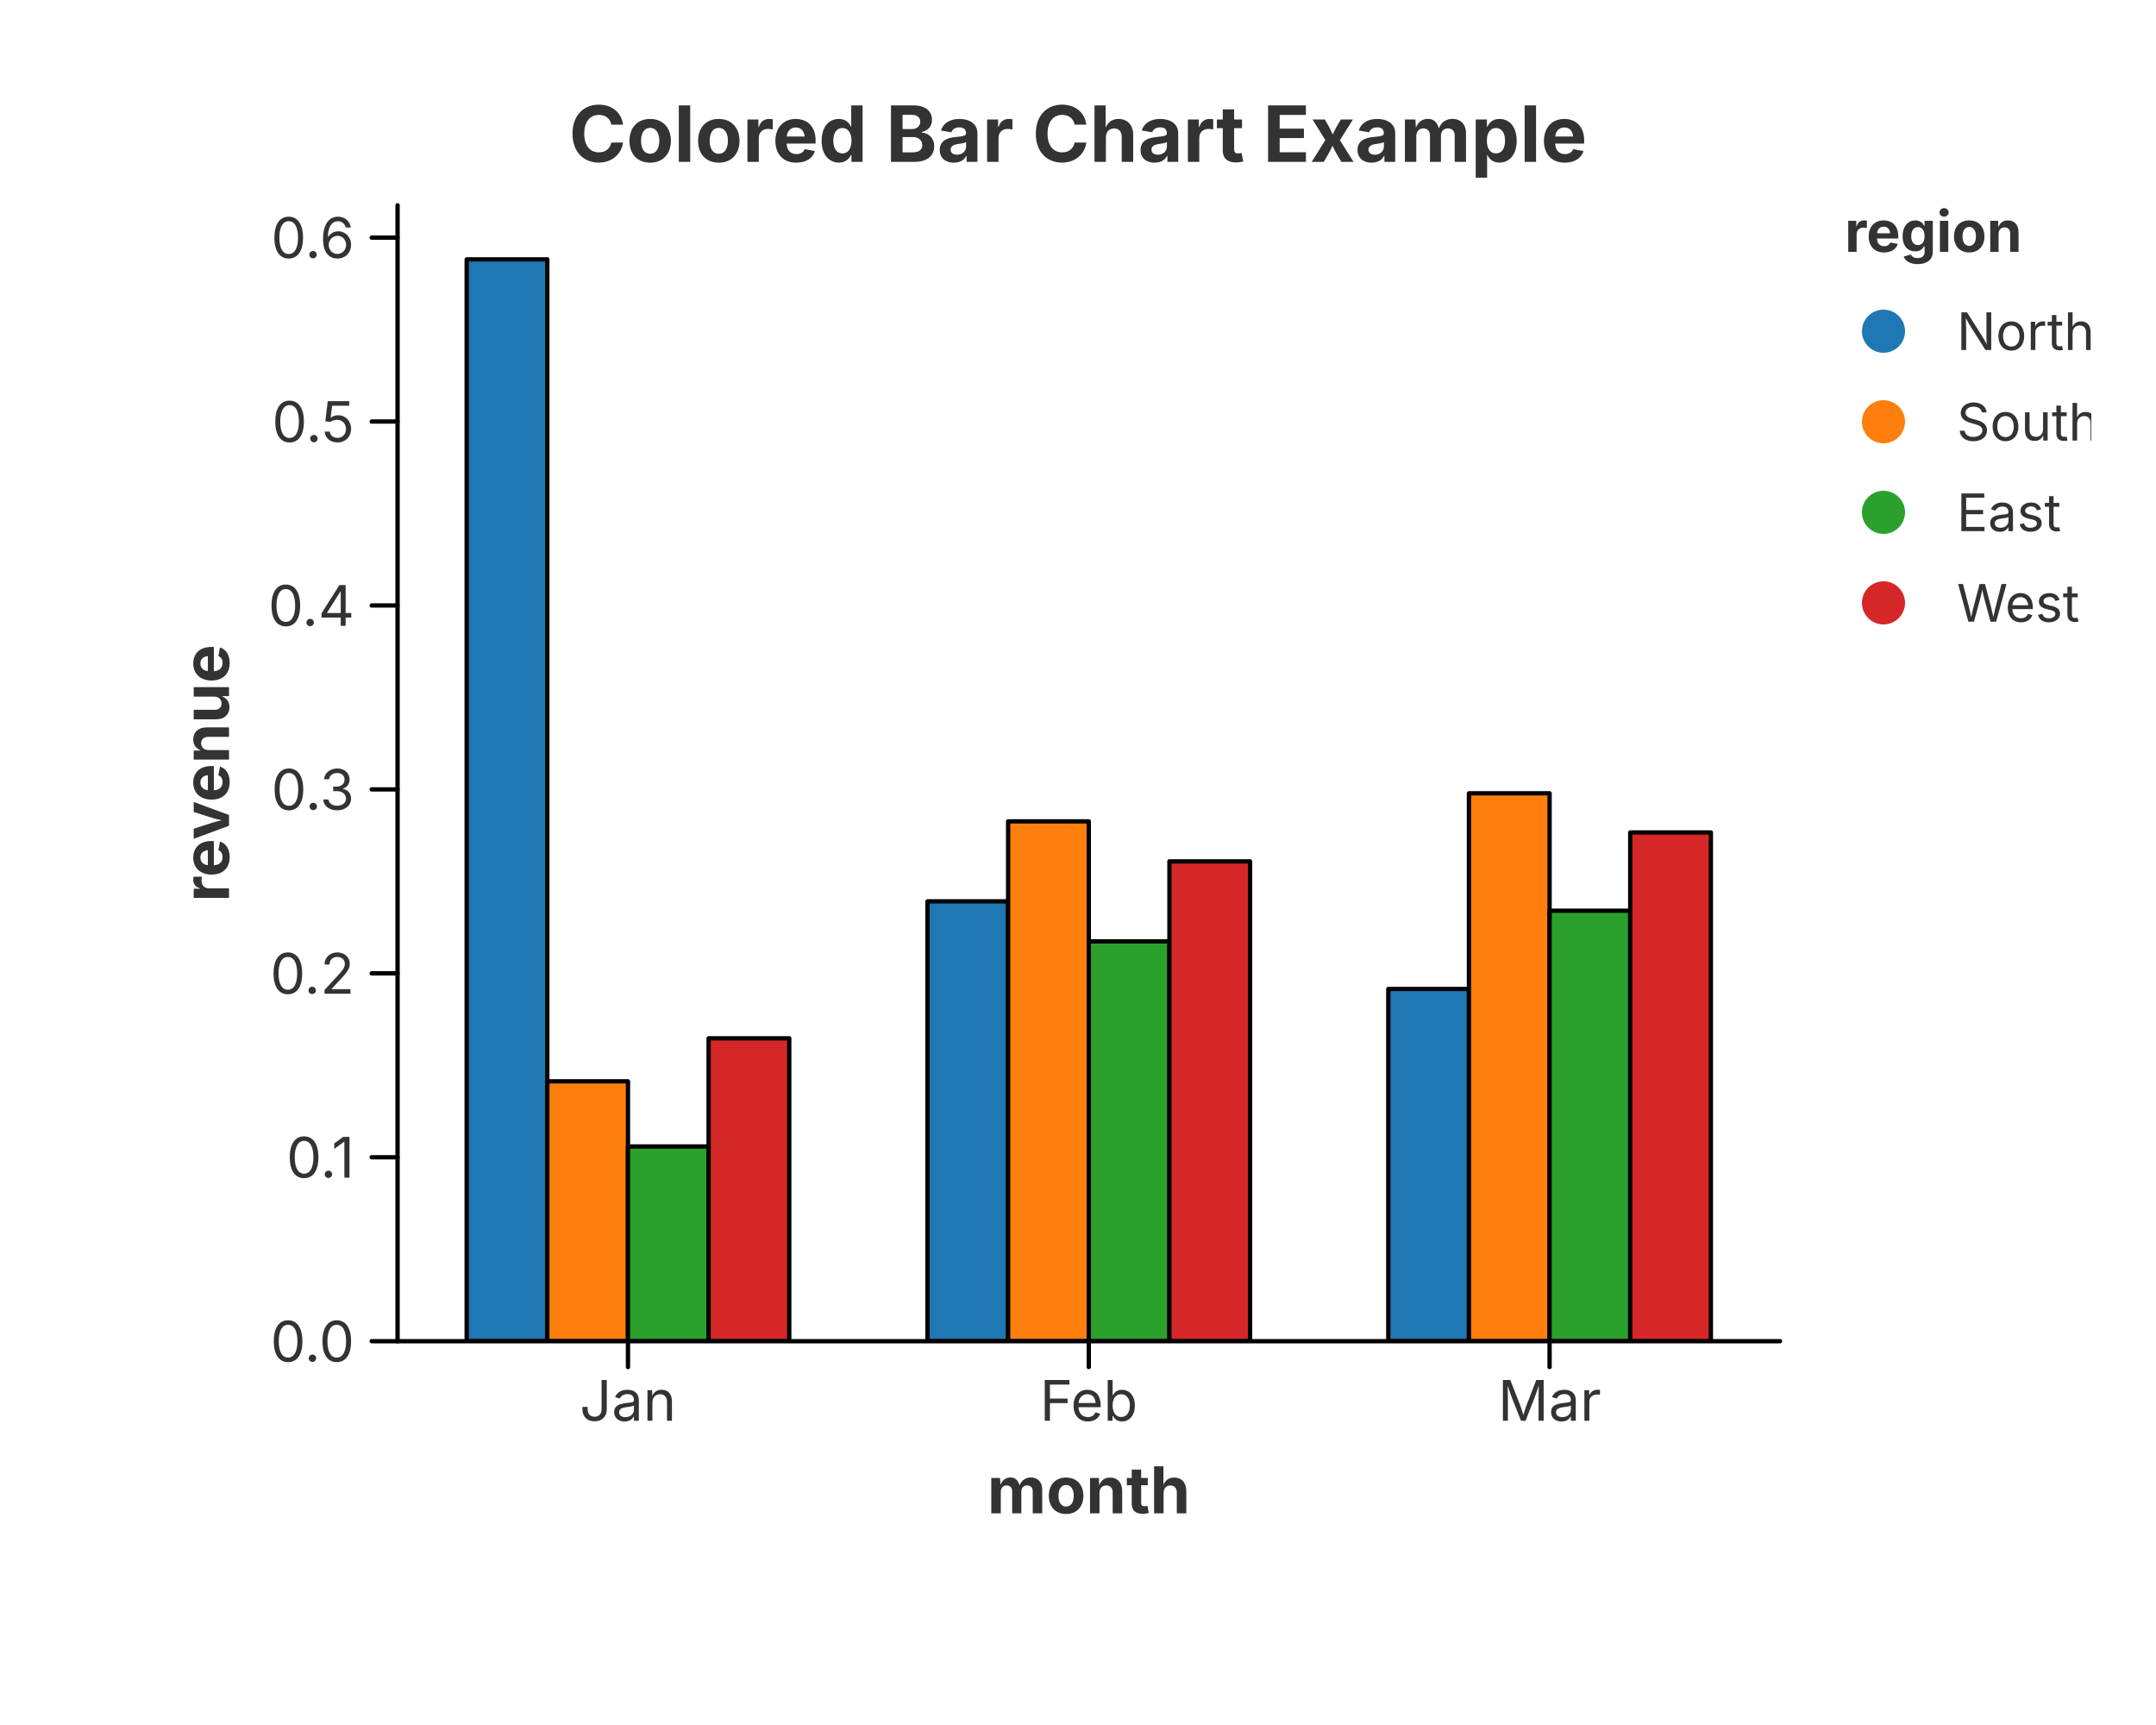
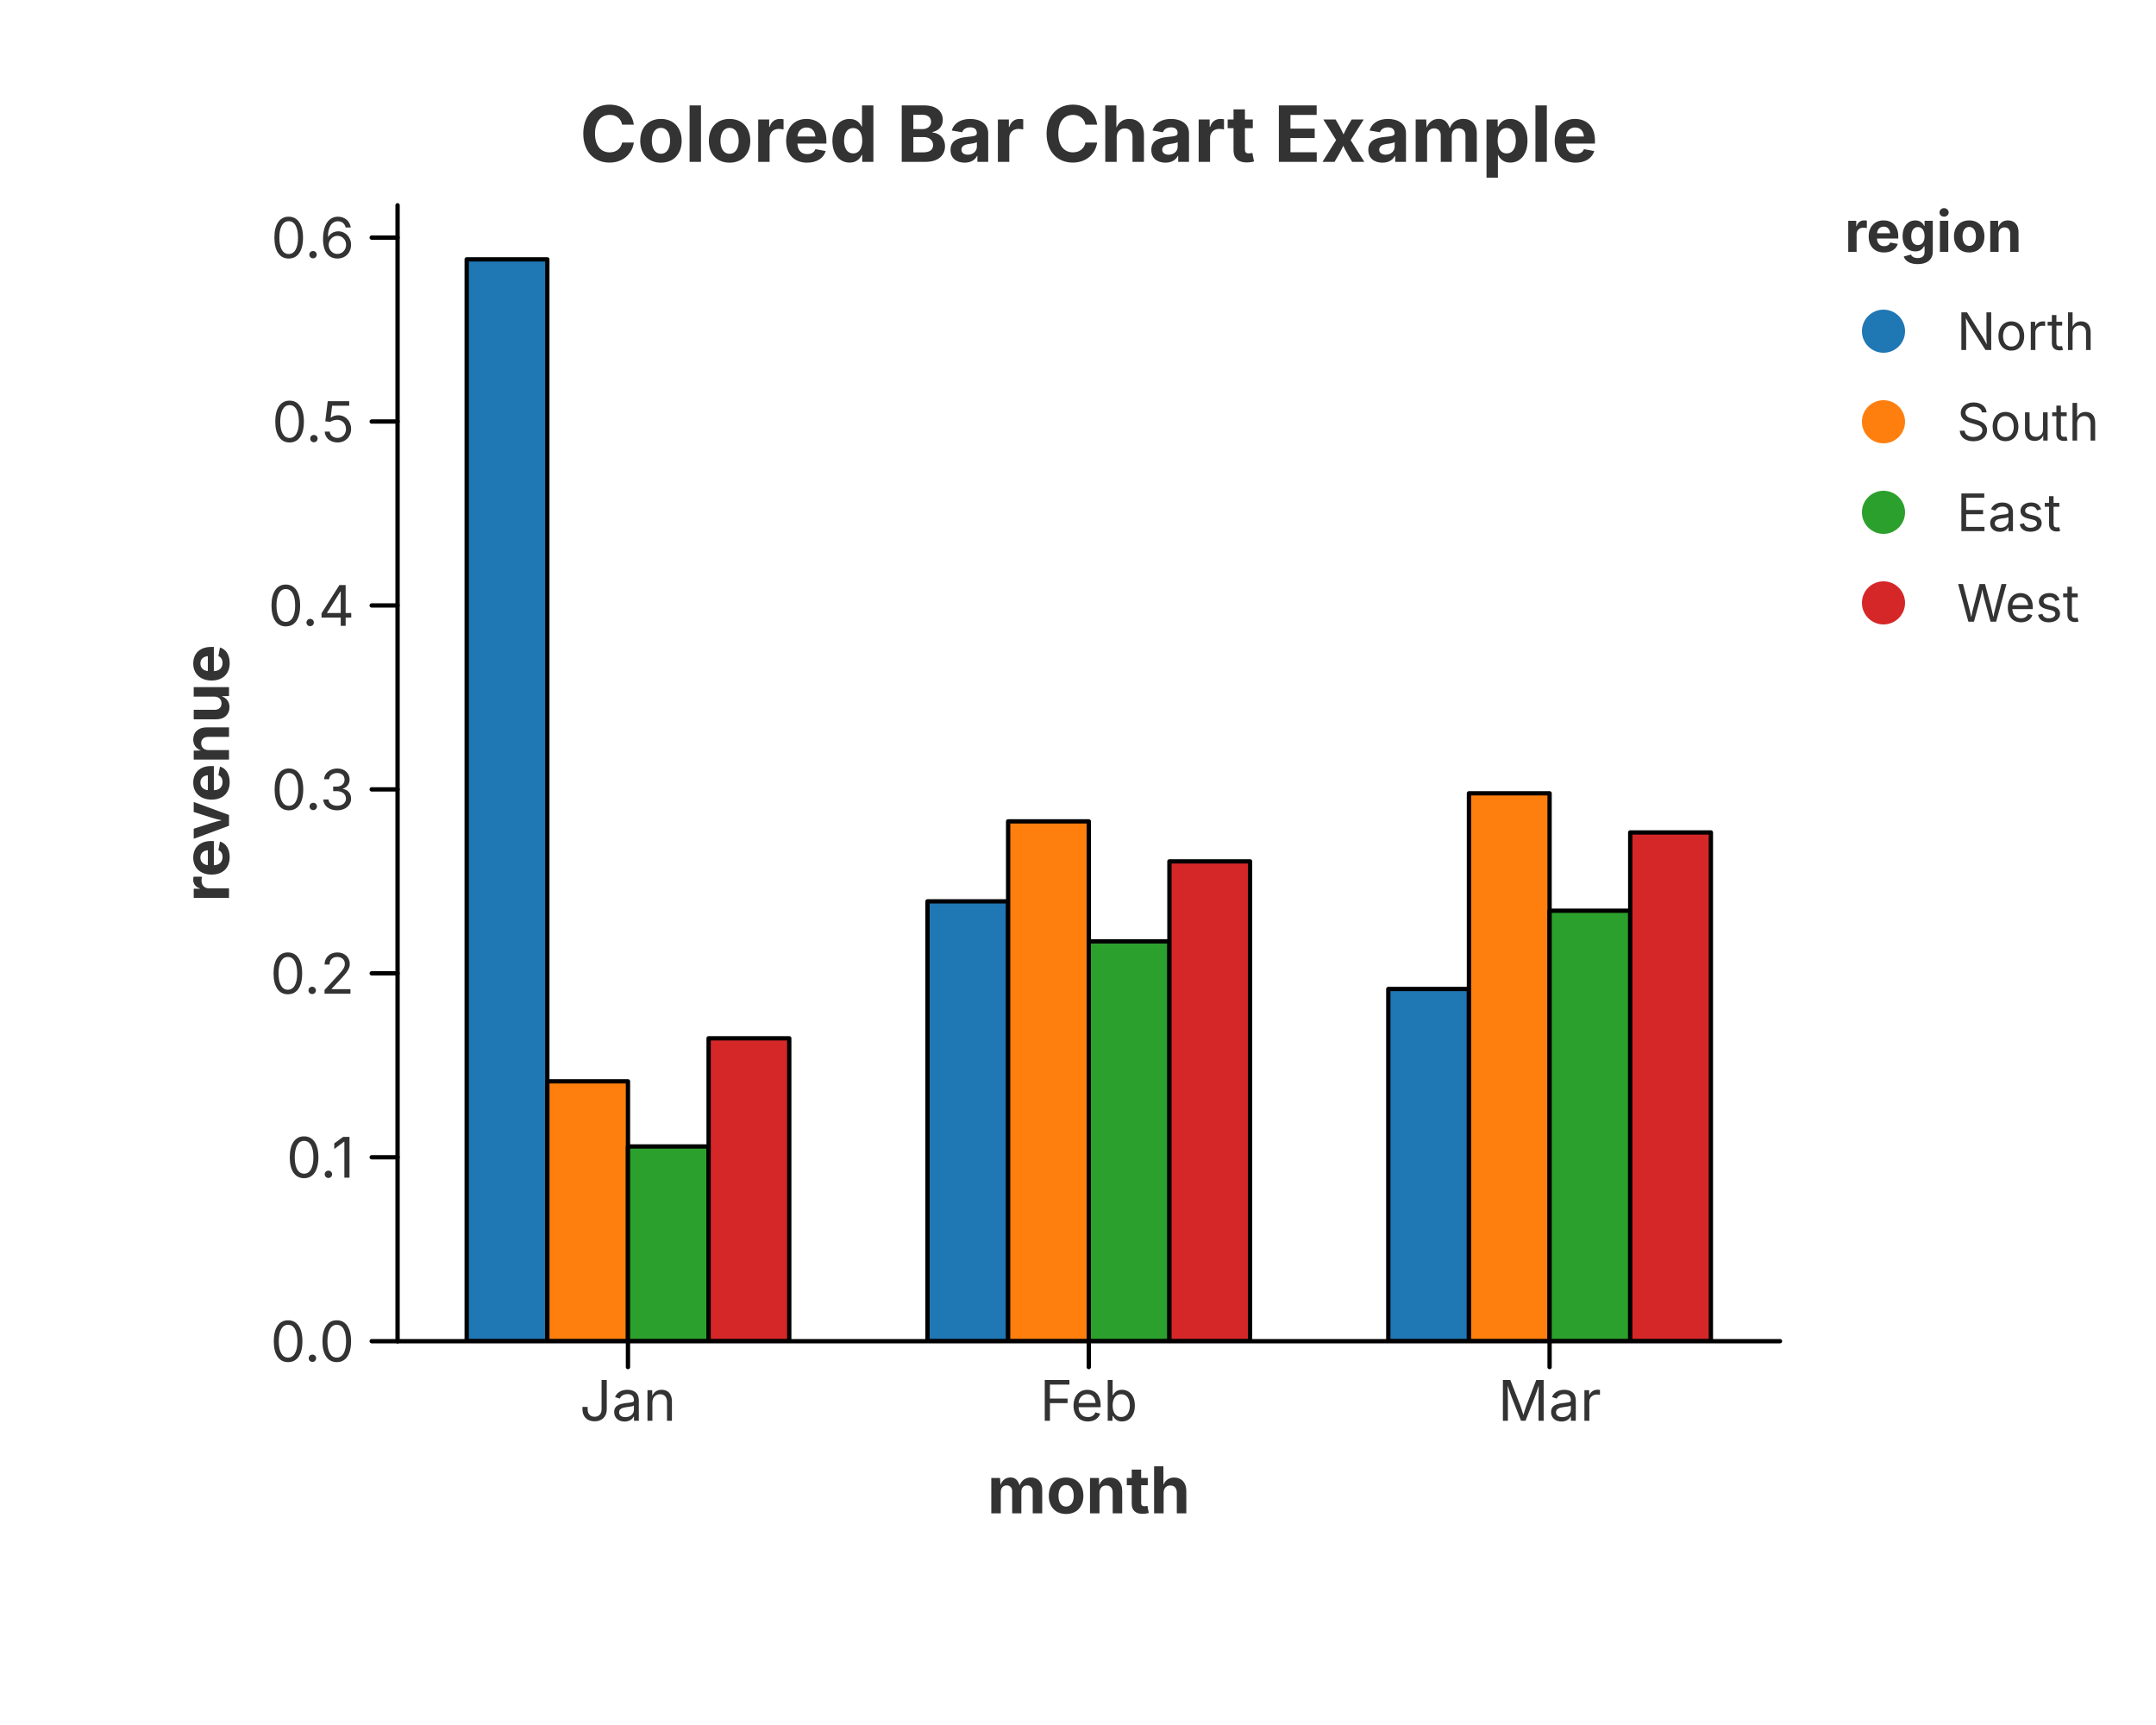
<svg xmlns="http://www.w3.org/2000/svg" width="500" height="400" viewBox="0 0 500 400">
  <rect x="0.000" y="0.000" width="500.000" height="400.000" fill="rgba(255,255,255,1.000)" stroke="none" stroke-width="0.000" fill-opacity="1.000" stroke-opacity="1.000" />
-   <text x="250.000" y="30.800" font-size="18.0" font-family="Inter, -apple-system, BlinkMacSystemFont, 'Segoe UI', Roboto, Helvetica, Arial, 'PingFang SC', 'Microsoft YaHei', Ubuntu, Cantarell, 'Noto Sans', sans-serif" fill="rgba(51,51,51,1.000)" fill-opacity="1.000" text-anchor="middle" font-weight="bold" dominant-baseline="middle" transform="rotate(0 250.000 30.800)">Colored Bar Chart Example</text>
+   <text x="252.500" y="30.800" font-size="18.0" font-family="Inter, -apple-system, BlinkMacSystemFont, 'Segoe UI', Roboto, Helvetica, Arial, 'PingFang SC', 'Microsoft YaHei', Ubuntu, Cantarell, 'Noto Sans', sans-serif" fill="rgba(51,51,51,1.000)" fill-opacity="1.000" text-anchor="middle" font-weight="bold" dominant-baseline="middle" transform="rotate(0 252.500 30.800)">Colored Bar Chart Example</text>
  <defs>
    <clipPath id="plot-clip-area-0">
      <rect x="92.200" y="47.600" width="320.600" height="263.400" />
    </clipPath>
  </defs>
  <g clip-path="url(#plot-clip-area-0)">
    <path d="M 108.230 311.000 L 108.230 60.143 L 126.932 60.143 L 126.932 311.000 Z" fill="rgba(31,119,180,1.000)" fill-opacity="1.000" stroke="rgba(0,0,0,1.000)" stroke-width="1.000" stroke-opacity="1.000" stroke-linejoin="round" stroke-linecap="round" />
    <path d="M 126.932 311.000 L 126.932 250.744 L 145.633 250.744 L 145.633 311.000 Z" fill="rgba(255,127,14,1.000)" fill-opacity="1.000" stroke="rgba(0,0,0,1.000)" stroke-width="1.000" stroke-opacity="1.000" stroke-linejoin="round" stroke-linecap="round" />
    <path d="M 145.633 311.000 L 145.633 265.846 L 164.335 265.846 L 164.335 311.000 Z" fill="rgba(44,160,44,1.000)" fill-opacity="1.000" stroke="rgba(0,0,0,1.000)" stroke-width="1.000" stroke-opacity="1.000" stroke-linejoin="round" stroke-linecap="round" />
    <path d="M 164.335 311.000 L 164.335 240.760 L 183.037 240.760 L 183.037 311.000 Z" fill="rgba(214,39,40,1.000)" fill-opacity="1.000" stroke="rgba(0,0,0,1.000)" stroke-width="1.000" stroke-opacity="1.000" stroke-linejoin="round" stroke-linecap="round" />
    <path d="M 215.097 311.000 L 215.097 209.009 L 233.798 209.009 L 233.798 311.000 Z" fill="rgba(31,119,180,1.000)" fill-opacity="1.000" stroke="rgba(0,0,0,1.000)" stroke-width="1.000" stroke-opacity="1.000" stroke-linejoin="round" stroke-linecap="round" />
    <path d="M 233.798 311.000 L 233.798 190.465 L 252.500 190.465 L 252.500 311.000 Z" fill="rgba(255,127,14,1.000)" fill-opacity="1.000" stroke="rgba(0,0,0,1.000)" stroke-width="1.000" stroke-opacity="1.000" stroke-linejoin="round" stroke-linecap="round" />
    <path d="M 252.500 311.000 L 252.500 218.281 L 271.202 218.281 L 271.202 311.000 Z" fill="rgba(44,160,44,1.000)" fill-opacity="1.000" stroke="rgba(0,0,0,1.000)" stroke-width="1.000" stroke-opacity="1.000" stroke-linejoin="round" stroke-linecap="round" />
    <path d="M 271.202 311.000 L 271.202 199.737 L 289.903 199.737 L 289.903 311.000 Z" fill="rgba(214,39,40,1.000)" fill-opacity="1.000" stroke="rgba(0,0,0,1.000)" stroke-width="1.000" stroke-opacity="1.000" stroke-linejoin="round" stroke-linecap="round" />
    <path d="M 321.963 311.000 L 321.963 229.328 L 340.665 229.328 L 340.665 311.000 Z" fill="rgba(31,119,180,1.000)" fill-opacity="1.000" stroke="rgba(0,0,0,1.000)" stroke-width="1.000" stroke-opacity="1.000" stroke-linejoin="round" stroke-linecap="round" />
    <path d="M 340.665 311.000 L 340.665 183.955 L 359.367 183.955 L 359.367 311.000 Z" fill="rgba(255,127,14,1.000)" fill-opacity="1.000" stroke="rgba(0,0,0,1.000)" stroke-width="1.000" stroke-opacity="1.000" stroke-linejoin="round" stroke-linecap="round" />
    <path d="M 359.367 311.000 L 359.367 211.179 L 378.068 211.179 L 378.068 311.000 Z" fill="rgba(44,160,44,1.000)" fill-opacity="1.000" stroke="rgba(0,0,0,1.000)" stroke-width="1.000" stroke-opacity="1.000" stroke-linejoin="round" stroke-linecap="round" />
    <path d="M 378.068 311.000 L 378.068 193.030 L 396.770 193.030 L 396.770 311.000 Z" fill="rgba(214,39,40,1.000)" fill-opacity="1.000" stroke="rgba(0,0,0,1.000)" stroke-width="1.000" stroke-opacity="1.000" stroke-linejoin="round" stroke-linecap="round" />
  </g>
  <path d="M 92.200 311.000 L 412.800 311.000" fill="none" stroke="rgba(0,0,0,1.000)" stroke-width="1.000" stroke-opacity="1.000" stroke-linejoin="round" stroke-linecap="round" />
  <path d="M 145.633 311.000 L 145.633 317.000" fill="none" stroke="rgba(0,0,0,1.000)" stroke-width="1.000" stroke-opacity="1.000" stroke-linejoin="round" stroke-linecap="round" />
  <text x="145.633" y="320.000" font-size="13.0" font-family="Inter, -apple-system, BlinkMacSystemFont, 'Segoe UI', Roboto, Helvetica, Arial, 'PingFang SC', 'Microsoft YaHei', Ubuntu, Cantarell, 'Noto Sans', sans-serif" fill="rgba(51,51,51,1.000)" fill-opacity="1.000" text-anchor="middle" font-weight="normal" dominant-baseline="hanging" transform="rotate(0 145.633 320.000)">Jan</text>
  <path d="M 252.500 311.000 L 252.500 317.000" fill="none" stroke="rgba(0,0,0,1.000)" stroke-width="1.000" stroke-opacity="1.000" stroke-linejoin="round" stroke-linecap="round" />
  <text x="252.500" y="320.000" font-size="13.0" font-family="Inter, -apple-system, BlinkMacSystemFont, 'Segoe UI', Roboto, Helvetica, Arial, 'PingFang SC', 'Microsoft YaHei', Ubuntu, Cantarell, 'Noto Sans', sans-serif" fill="rgba(51,51,51,1.000)" fill-opacity="1.000" text-anchor="middle" font-weight="normal" dominant-baseline="hanging" transform="rotate(0 252.500 320.000)">Feb</text>
  <path d="M 359.367 311.000 L 359.367 317.000" fill="none" stroke="rgba(0,0,0,1.000)" stroke-width="1.000" stroke-opacity="1.000" stroke-linejoin="round" stroke-linecap="round" />
  <text x="359.367" y="320.000" font-size="13.0" font-family="Inter, -apple-system, BlinkMacSystemFont, 'Segoe UI', Roboto, Helvetica, Arial, 'PingFang SC', 'Microsoft YaHei', Ubuntu, Cantarell, 'Noto Sans', sans-serif" fill="rgba(51,51,51,1.000)" fill-opacity="1.000" text-anchor="middle" font-weight="normal" dominant-baseline="hanging" transform="rotate(0 359.367 320.000)">Mar</text>
  <text x="252.500" y="340.000" font-size="15.0" font-family="Inter, -apple-system, BlinkMacSystemFont, 'Segoe UI', Roboto, Helvetica, Arial, 'PingFang SC', 'Microsoft YaHei', Ubuntu, Cantarell, 'Noto Sans', sans-serif" fill="rgba(51,51,51,1.000)" fill-opacity="1.000" text-anchor="middle" font-weight="bold" dominant-baseline="hanging" transform="rotate(0 252.500 340.000)">month</text>
  <path d="M 92.200 47.600 L 92.200 311.000" fill="none" stroke="rgba(0,0,0,1.000)" stroke-width="1.000" stroke-opacity="1.000" stroke-linejoin="round" stroke-linecap="round" />
  <path d="M 92.200 311.000 L 86.200 311.000" fill="none" stroke="rgba(0,0,0,1.000)" stroke-width="1.000" stroke-opacity="1.000" stroke-linejoin="round" stroke-linecap="round" />
  <text x="82.200" y="311.000" font-size="13.0" font-family="Inter, -apple-system, BlinkMacSystemFont, 'Segoe UI', Roboto, Helvetica, Arial, 'PingFang SC', 'Microsoft YaHei', Ubuntu, Cantarell, 'Noto Sans', sans-serif" fill="rgba(51,51,51,1.000)" fill-opacity="1.000" text-anchor="end" font-weight="normal" dominant-baseline="central" transform="rotate(0 82.200 311.000)">0.0</text>
  <path d="M 92.200 268.349 L 86.200 268.349" fill="none" stroke="rgba(0,0,0,1.000)" stroke-width="1.000" stroke-opacity="1.000" stroke-linejoin="round" stroke-linecap="round" />
  <text x="82.200" y="268.349" font-size="13.0" font-family="Inter, -apple-system, BlinkMacSystemFont, 'Segoe UI', Roboto, Helvetica, Arial, 'PingFang SC', 'Microsoft YaHei', Ubuntu, Cantarell, 'Noto Sans', sans-serif" fill="rgba(51,51,51,1.000)" fill-opacity="1.000" text-anchor="end" font-weight="normal" dominant-baseline="central" transform="rotate(0 82.200 268.349)">0.1</text>
  <path d="M 92.200 225.699 L 86.200 225.699" fill="none" stroke="rgba(0,0,0,1.000)" stroke-width="1.000" stroke-opacity="1.000" stroke-linejoin="round" stroke-linecap="round" />
  <text x="82.200" y="225.699" font-size="13.0" font-family="Inter, -apple-system, BlinkMacSystemFont, 'Segoe UI', Roboto, Helvetica, Arial, 'PingFang SC', 'Microsoft YaHei', Ubuntu, Cantarell, 'Noto Sans', sans-serif" fill="rgba(51,51,51,1.000)" fill-opacity="1.000" text-anchor="end" font-weight="normal" dominant-baseline="central" transform="rotate(0 82.200 225.699)">0.2</text>
  <path d="M 92.200 183.048 L 86.200 183.048" fill="none" stroke="rgba(0,0,0,1.000)" stroke-width="1.000" stroke-opacity="1.000" stroke-linejoin="round" stroke-linecap="round" />
  <text x="82.200" y="183.048" font-size="13.0" font-family="Inter, -apple-system, BlinkMacSystemFont, 'Segoe UI', Roboto, Helvetica, Arial, 'PingFang SC', 'Microsoft YaHei', Ubuntu, Cantarell, 'Noto Sans', sans-serif" fill="rgba(51,51,51,1.000)" fill-opacity="1.000" text-anchor="end" font-weight="normal" dominant-baseline="central" transform="rotate(0 82.200 183.048)">0.3</text>
  <path d="M 92.200 140.397 L 86.200 140.397" fill="none" stroke="rgba(0,0,0,1.000)" stroke-width="1.000" stroke-opacity="1.000" stroke-linejoin="round" stroke-linecap="round" />
  <text x="82.200" y="140.397" font-size="13.0" font-family="Inter, -apple-system, BlinkMacSystemFont, 'Segoe UI', Roboto, Helvetica, Arial, 'PingFang SC', 'Microsoft YaHei', Ubuntu, Cantarell, 'Noto Sans', sans-serif" fill="rgba(51,51,51,1.000)" fill-opacity="1.000" text-anchor="end" font-weight="normal" dominant-baseline="central" transform="rotate(0 82.200 140.397)">0.4</text>
  <path d="M 92.200 97.746 L 86.200 97.746" fill="none" stroke="rgba(0,0,0,1.000)" stroke-width="1.000" stroke-opacity="1.000" stroke-linejoin="round" stroke-linecap="round" />
  <text x="82.200" y="97.746" font-size="13.0" font-family="Inter, -apple-system, BlinkMacSystemFont, 'Segoe UI', Roboto, Helvetica, Arial, 'PingFang SC', 'Microsoft YaHei', Ubuntu, Cantarell, 'Noto Sans', sans-serif" fill="rgba(51,51,51,1.000)" fill-opacity="1.000" text-anchor="end" font-weight="normal" dominant-baseline="central" transform="rotate(0 82.200 97.746)">0.5</text>
  <path d="M 92.200 55.096 L 86.200 55.096" fill="none" stroke="rgba(0,0,0,1.000)" stroke-width="1.000" stroke-opacity="1.000" stroke-linejoin="round" stroke-linecap="round" />
  <text x="82.200" y="55.096" font-size="13.0" font-family="Inter, -apple-system, BlinkMacSystemFont, 'Segoe UI', Roboto, Helvetica, Arial, 'PingFang SC', 'Microsoft YaHei', Ubuntu, Cantarell, 'Noto Sans', sans-serif" fill="rgba(51,51,51,1.000)" fill-opacity="1.000" text-anchor="end" font-weight="normal" dominant-baseline="central" transform="rotate(0 82.200 55.096)">0.6</text>
  <text x="47.500" y="179.300" font-size="15.0" font-family="Inter, -apple-system, BlinkMacSystemFont, 'Segoe UI', Roboto, Helvetica, Arial, 'PingFang SC', 'Microsoft YaHei', Ubuntu, Cantarell, 'Noto Sans', sans-serif" fill="rgba(51,51,51,1.000)" fill-opacity="1.000" text-anchor="middle" font-weight="bold" dominant-baseline="middle" transform="rotate(-90 47.500 179.300)">revenue</text>
  <defs>
    <clipPath id="plot-clip-area-1">
-       <rect x="427.800" y="47.600" width="57.200" height="263.400" />
+       <rect x="412.800" y="0.000" width="87.200" height="400.000" />
    </clipPath>
  </defs>
  <g clip-path="url(#plot-clip-area-1)">
    <text x="427.800" y="53.600" font-size="13.2" font-family="Inter, -apple-system, BlinkMacSystemFont, 'Segoe UI', Roboto, Helvetica, Arial, 'PingFang SC', 'Microsoft YaHei', Ubuntu, Cantarell, 'Noto Sans', sans-serif" fill="rgba(51,51,51,1.000)" fill-opacity="1.000" text-anchor="start" font-weight="bold" dominant-baseline="central" transform="rotate(0 427.800 53.600)">region</text>
    <circle cx="436.800" cy="76.800" r="5.000" fill="rgba(31,119,180,1.000)" stroke="none" stroke-width="0.000" fill-opacity="1.000" stroke-opacity="1.000" />
    <text x="453.800" y="76.800" font-size="12.0" font-family="Inter, -apple-system, BlinkMacSystemFont, 'Segoe UI', Roboto, Helvetica, Arial, 'PingFang SC', 'Microsoft YaHei', Ubuntu, Cantarell, 'Noto Sans', sans-serif" fill="rgba(51,51,51,1.000)" fill-opacity="1.000" text-anchor="start" font-weight="normal" dominant-baseline="central" transform="rotate(0 453.800 76.800)">North</text>
    <circle cx="436.800" cy="97.800" r="5.000" fill="rgba(255,127,14,1.000)" stroke="none" stroke-width="0.000" fill-opacity="1.000" stroke-opacity="1.000" />
    <text x="453.800" y="97.800" font-size="12.0" font-family="Inter, -apple-system, BlinkMacSystemFont, 'Segoe UI', Roboto, Helvetica, Arial, 'PingFang SC', 'Microsoft YaHei', Ubuntu, Cantarell, 'Noto Sans', sans-serif" fill="rgba(51,51,51,1.000)" fill-opacity="1.000" text-anchor="start" font-weight="normal" dominant-baseline="central" transform="rotate(0 453.800 97.800)">South</text>
    <circle cx="436.800" cy="118.800" r="5.000" fill="rgba(44,160,44,1.000)" stroke="none" stroke-width="0.000" fill-opacity="1.000" stroke-opacity="1.000" />
    <text x="453.800" y="118.800" font-size="12.0" font-family="Inter, -apple-system, BlinkMacSystemFont, 'Segoe UI', Roboto, Helvetica, Arial, 'PingFang SC', 'Microsoft YaHei', Ubuntu, Cantarell, 'Noto Sans', sans-serif" fill="rgba(51,51,51,1.000)" fill-opacity="1.000" text-anchor="start" font-weight="normal" dominant-baseline="central" transform="rotate(0 453.800 118.800)">East</text>
    <circle cx="436.800" cy="139.800" r="5.000" fill="rgba(214,39,40,1.000)" stroke="none" stroke-width="0.000" fill-opacity="1.000" stroke-opacity="1.000" />
    <text x="453.800" y="139.800" font-size="12.0" font-family="Inter, -apple-system, BlinkMacSystemFont, 'Segoe UI', Roboto, Helvetica, Arial, 'PingFang SC', 'Microsoft YaHei', Ubuntu, Cantarell, 'Noto Sans', sans-serif" fill="rgba(51,51,51,1.000)" fill-opacity="1.000" text-anchor="start" font-weight="normal" dominant-baseline="central" transform="rotate(0 453.800 139.800)">West</text>
  </g>
</svg>
